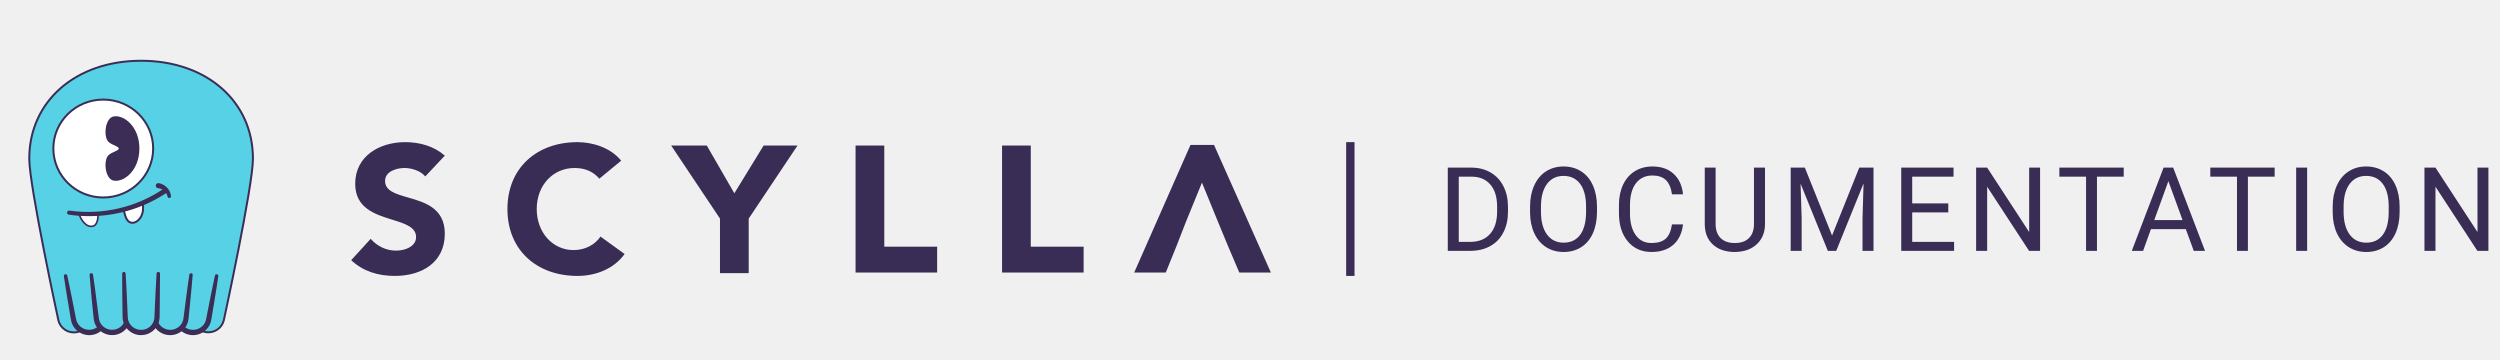
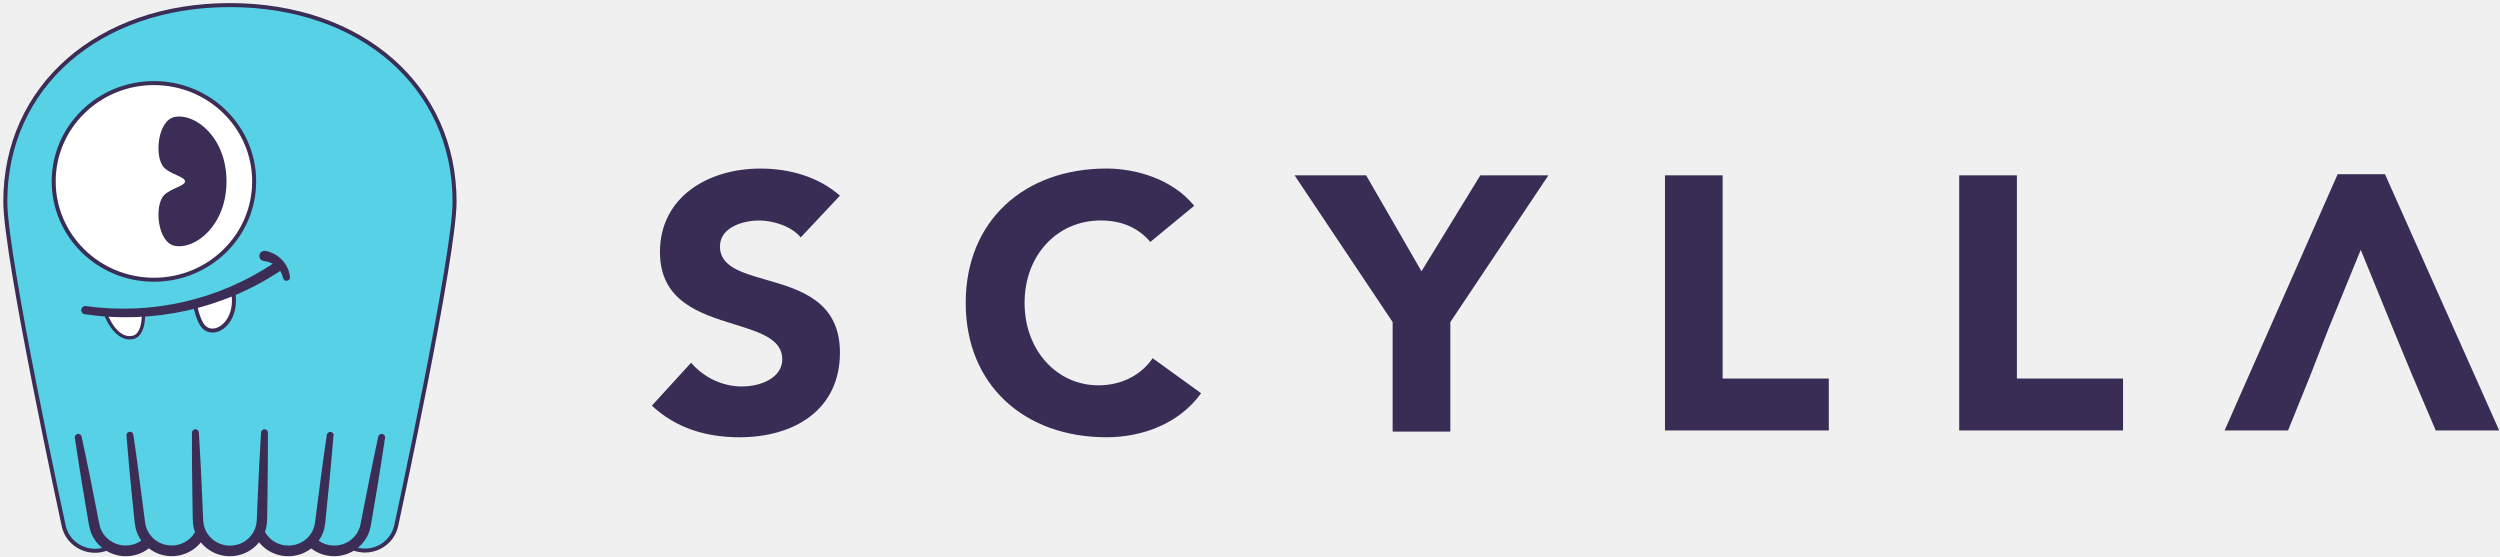
- <svg xmlns="http://www.w3.org/2000/svg" width="299" height="43" viewBox="0 0 299 43" fill="none">
-   <path d="M173.155 30V20.047H175.965C176.831 20.047 177.596 20.238 178.262 20.621C178.927 21.004 179.44 21.549 179.8 22.255C180.164 22.961 180.349 23.773 180.354 24.689V25.324C180.354 26.263 180.171 27.086 179.807 27.792C179.447 28.498 178.929 29.041 178.255 29.419C177.585 29.797 176.803 29.991 175.91 30H173.155ZM174.468 21.127V28.927H175.849C176.86 28.927 177.646 28.612 178.207 27.983C178.772 27.355 179.055 26.459 179.055 25.297V24.716C179.055 23.586 178.788 22.708 178.255 22.084C177.726 21.455 176.974 21.136 175.999 21.127H174.468ZM190.999 25.345C190.999 26.32 190.835 27.172 190.507 27.901C190.179 28.626 189.714 29.18 189.112 29.562C188.511 29.945 187.809 30.137 187.007 30.137C186.223 30.137 185.528 29.945 184.922 29.562C184.316 29.175 183.844 28.626 183.507 27.915C183.174 27.2 183.003 26.372 182.994 25.434V24.716C182.994 23.759 183.16 22.913 183.493 22.18C183.826 21.446 184.295 20.885 184.901 20.498C185.512 20.106 186.209 19.91 186.993 19.91C187.791 19.91 188.493 20.104 189.099 20.491C189.709 20.874 190.179 21.432 190.507 22.166C190.835 22.895 190.999 23.745 190.999 24.716V25.345ZM189.693 24.702C189.693 23.522 189.456 22.617 188.982 21.988C188.508 21.355 187.845 21.038 186.993 21.038C186.164 21.038 185.51 21.355 185.031 21.988C184.557 22.617 184.313 23.492 184.3 24.613V25.345C184.3 26.489 184.539 27.389 185.018 28.045C185.501 28.697 186.164 29.023 187.007 29.023C187.854 29.023 188.511 28.715 188.976 28.1C189.44 27.48 189.68 26.593 189.693 25.44V24.702ZM201.289 26.842C201.166 27.895 200.776 28.708 200.12 29.282C199.468 29.852 198.6 30.137 197.516 30.137C196.34 30.137 195.396 29.715 194.686 28.872C193.979 28.029 193.626 26.901 193.626 25.488V24.531C193.626 23.606 193.79 22.793 194.118 22.091C194.451 21.389 194.92 20.851 195.526 20.477C196.132 20.099 196.834 19.91 197.632 19.91C198.689 19.91 199.537 20.206 200.175 20.799C200.813 21.387 201.184 22.203 201.289 23.246H199.97C199.856 22.453 199.607 21.879 199.225 21.523C198.846 21.168 198.315 20.99 197.632 20.99C196.793 20.99 196.135 21.3 195.656 21.92C195.182 22.54 194.945 23.422 194.945 24.565V25.529C194.945 26.609 195.171 27.468 195.622 28.106C196.073 28.744 196.704 29.064 197.516 29.064C198.245 29.064 198.803 28.899 199.19 28.571C199.582 28.239 199.842 27.662 199.97 26.842H201.289ZM211.094 20.047V26.814C211.089 27.753 210.793 28.521 210.205 29.118C209.622 29.715 208.829 30.05 207.826 30.123L207.478 30.137C206.388 30.137 205.52 29.843 204.873 29.255C204.226 28.667 203.898 27.858 203.889 26.828V20.047H205.188V26.787C205.188 27.507 205.386 28.068 205.782 28.469C206.179 28.865 206.744 29.064 207.478 29.064C208.22 29.064 208.788 28.865 209.18 28.469C209.576 28.072 209.774 27.514 209.774 26.794V20.047H211.094ZM215.86 20.047L219.114 28.168L222.368 20.047H224.07V30H222.758V26.124L222.881 21.94L219.613 30H218.608L215.348 21.961L215.478 26.124V30H214.165V20.047H215.86ZM233.014 25.399H228.7V28.927H233.711V30H227.388V20.047H233.643V21.127H228.7V24.326H233.014V25.399ZM243.994 30H242.675L237.664 22.33V30H236.345V20.047H237.664L242.688 27.751V20.047H243.994V30ZM253.997 21.127H250.798V30H249.492V21.127H246.3V20.047H253.997V21.127ZM261.423 27.402H257.253L256.316 30H254.963L258.764 20.047H259.912L263.72 30H262.373L261.423 27.402ZM257.649 26.322H261.033L259.338 21.667L257.649 26.322ZM272.048 21.127H268.849V30H267.543V21.127H264.351V20.047H272.048V21.127ZM275.933 30H274.62V20.047H275.933V30ZM286.995 25.345C286.995 26.32 286.831 27.172 286.503 27.901C286.175 28.626 285.71 29.18 285.108 29.562C284.507 29.945 283.805 30.137 283.003 30.137C282.219 30.137 281.524 29.945 280.918 29.562C280.312 29.175 279.84 28.626 279.503 27.915C279.17 27.2 278.999 26.372 278.99 25.434V24.716C278.99 23.759 279.157 22.913 279.489 22.18C279.822 21.446 280.291 20.885 280.897 20.498C281.508 20.106 282.205 19.91 282.989 19.91C283.787 19.91 284.489 20.104 285.095 20.491C285.705 20.874 286.175 21.432 286.503 22.166C286.831 22.895 286.995 23.745 286.995 24.716V25.345ZM285.689 24.702C285.689 23.522 285.452 22.617 284.979 21.988C284.505 21.355 283.841 21.038 282.989 21.038C282.16 21.038 281.506 21.355 281.027 21.988C280.553 22.617 280.31 23.492 280.296 24.613V25.345C280.296 26.489 280.535 27.389 281.014 28.045C281.497 28.697 282.16 29.023 283.003 29.023C283.851 29.023 284.507 28.715 284.972 28.1C285.437 27.48 285.676 26.593 285.689 25.44V24.702ZM297.613 30H296.294L291.283 22.33V30H289.964V20.047H291.283L296.308 27.751V20.047H297.613V30Z" fill="#3A2D55" />
-   <path d="M10.723 37.604C10.798 38.082 10.682 38.57 10.398 38.966C10.114 39.361 9.685 39.633 9.201 39.725C8.717 39.816 8.216 39.721 7.803 39.457C7.389 39.194 7.096 38.783 6.985 38.312C6.985 38.312 3.5 22.262 3.5 18.975C3.5 12.108 9.056 7.266 16.876 7.266C24.695 7.266 30.252 12.112 30.252 18.975C30.252 22.262 26.767 38.307 26.767 38.307C26.654 38.776 26.36 39.184 25.948 39.445C25.536 39.707 25.037 39.802 24.555 39.712C24.073 39.621 23.645 39.351 23.361 38.959C23.076 38.566 22.957 38.081 23.029 37.604" fill="#57D1E5" />
-   <path d="M10.723 37.604C10.798 38.082 10.682 38.57 10.398 38.966C10.114 39.361 9.685 39.633 9.201 39.725C8.717 39.816 8.216 39.721 7.803 39.457C7.389 39.194 7.096 38.783 6.985 38.312C6.985 38.312 3.5 22.262 3.5 18.975C3.5 12.108 9.056 7.266 16.876 7.266C24.695 7.266 30.252 12.112 30.252 18.975C30.252 22.262 26.767 38.307 26.767 38.307C26.654 38.776 26.36 39.184 25.948 39.445C25.536 39.707 25.037 39.802 24.555 39.712C24.073 39.621 23.645 39.351 23.361 38.959C23.076 38.566 22.957 38.081 23.029 37.604" stroke="#3B2D55" stroke-width="0.239" stroke-linecap="round" stroke-linejoin="round" />
-   <path d="M25.909 33.002L24.957 38.234C24.865 38.708 24.589 39.129 24.188 39.408C23.787 39.687 23.291 39.803 22.804 39.731C22.318 39.66 21.878 39.407 21.578 39.025C21.277 38.642 21.139 38.161 21.192 37.681" fill="#57D1E5" />
-   <path d="M26.11 33.036L25.902 34.406L25.682 35.773L25.454 37.138L25.339 37.82C25.305 38.06 25.258 38.299 25.199 38.534C25.04 39.056 24.687 39.5 24.21 39.778C23.733 40.056 23.166 40.148 22.623 40.036C22.08 39.923 21.6 39.615 21.278 39.171C20.956 38.728 20.816 38.182 20.886 37.642C20.895 37.562 20.936 37.489 21.001 37.439C21.065 37.389 21.147 37.366 21.228 37.376C21.309 37.385 21.384 37.426 21.434 37.489C21.485 37.552 21.508 37.632 21.499 37.712C21.457 38.099 21.564 38.488 21.799 38.802C22.028 39.118 22.37 39.337 22.757 39.415C23.143 39.495 23.545 39.432 23.887 39.239C24.231 39.044 24.488 38.73 24.605 38.358C24.657 38.194 24.697 37.937 24.742 37.717L24.875 37.036L25.144 35.678L25.419 34.321L25.705 32.965C25.715 32.913 25.745 32.866 25.79 32.835C25.835 32.805 25.89 32.793 25.944 32.802C25.997 32.811 26.045 32.841 26.076 32.885C26.108 32.929 26.12 32.983 26.11 33.036Z" fill="#3B2D55" />
-   <path d="M12.349 23.619C15.645 23.619 18.317 20.998 18.317 17.764C18.317 14.53 15.645 11.909 12.349 11.909C9.053 11.909 6.381 14.53 6.381 17.764C6.381 20.998 9.053 23.619 12.349 23.619Z" fill="white" stroke="#3B2D55" stroke-width="0.239" stroke-linecap="round" stroke-linejoin="round" />
-   <path d="M13.583 13.928C12.554 14.131 12.349 16.351 12.966 16.956C13.371 17.355 14.201 17.488 14.201 17.764C14.201 18.04 13.368 18.174 12.966 18.572C12.349 19.176 12.554 21.398 13.583 21.599C14.811 21.841 16.671 20.388 16.671 17.764C16.671 15.14 14.811 13.688 13.583 13.928Z" fill="#3B2D55" />
-   <path d="M9.468 25.638C9.673 26.243 10.291 27.253 11.114 27.05C11.513 26.952 11.731 26.445 11.731 25.638" fill="white" />
-   <path d="M9.468 25.638C9.673 26.243 10.291 27.253 11.114 27.05C11.513 26.952 11.731 26.445 11.731 25.638" stroke="#3B2D55" stroke-width="0.199" stroke-linecap="round" stroke-linejoin="round" />
-   <path d="M14.818 25.234C15.024 26.042 15.229 26.647 15.848 26.647C16.466 26.647 17.288 25.839 17.082 24.427" fill="white" />
-   <path d="M14.818 25.234C15.024 26.042 15.229 26.647 15.848 26.647C16.466 26.647 17.288 25.839 17.082 24.427" stroke="#3B2D55" stroke-width="0.239" stroke-linecap="round" stroke-linejoin="round" />
-   <path d="M8.271 25.187C12.244 25.748 16.286 24.81 19.582 22.563C19.615 22.533 19.653 22.511 19.695 22.498C19.736 22.484 19.78 22.48 19.824 22.484C19.868 22.489 19.91 22.502 19.948 22.524C19.986 22.546 20.018 22.576 20.044 22.611C20.069 22.646 20.086 22.686 20.094 22.729C20.102 22.771 20.101 22.814 20.091 22.856C20.081 22.898 20.061 22.937 20.034 22.971C20.007 23.005 19.973 23.033 19.934 23.053C16.5 25.352 12.305 26.286 8.196 25.669C8.139 25.65 8.09 25.612 8.059 25.561C8.027 25.511 8.015 25.451 8.024 25.392C8.033 25.334 8.063 25.28 8.109 25.241C8.154 25.202 8.212 25.18 8.273 25.179L8.271 25.187Z" fill="#3B2D55" />
-   <path d="M20.044 23.522C19.987 23.248 19.842 22.999 19.629 22.813C19.423 22.635 19.164 22.527 18.891 22.505C18.813 22.494 18.743 22.454 18.694 22.394C18.645 22.334 18.621 22.258 18.627 22.182C18.633 22.105 18.668 22.033 18.726 21.981C18.783 21.929 18.859 21.9 18.937 21.9H18.969H18.977C19.368 21.971 19.724 22.165 19.992 22.451C20.254 22.73 20.415 23.085 20.451 23.462C20.453 23.488 20.451 23.515 20.443 23.54C20.435 23.565 20.422 23.589 20.405 23.609C20.388 23.63 20.366 23.647 20.343 23.659C20.319 23.671 20.293 23.679 20.266 23.681C20.215 23.685 20.164 23.671 20.123 23.641C20.082 23.611 20.054 23.567 20.044 23.517V23.522Z" fill="#3B2D55" />
-   <path d="M12.561 37.676C12.621 38.16 12.486 38.647 12.186 39.034C11.885 39.421 11.443 39.678 10.952 39.75C10.461 39.822 9.961 39.703 9.558 39.419C9.155 39.135 8.881 38.708 8.795 38.229L7.845 32.997" fill="#57D1E5" />
-   <path d="M12.866 37.64C12.937 38.18 12.797 38.727 12.476 39.171C12.154 39.615 11.674 39.924 11.131 40.037C10.587 40.151 10.019 40.057 9.543 39.775C9.068 39.497 8.715 39.055 8.555 38.536C8.494 38.3 8.447 38.062 8.413 37.821L8.298 37.138L8.07 35.773L7.85 34.406L7.641 33.036C7.637 33.01 7.637 32.983 7.643 32.957C7.649 32.931 7.66 32.907 7.675 32.885C7.706 32.841 7.754 32.811 7.808 32.802C7.862 32.793 7.917 32.805 7.962 32.835C8.006 32.866 8.037 32.913 8.046 32.965L8.333 34.321L8.61 35.678L8.876 37.036L9.01 37.715C9.055 37.937 9.095 38.188 9.146 38.356C9.267 38.725 9.523 39.037 9.864 39.232C10.206 39.427 10.609 39.49 10.996 39.411C11.383 39.331 11.725 39.113 11.958 38.799C12.19 38.486 12.296 38.099 12.254 37.713C12.248 37.636 12.273 37.559 12.324 37.499C12.374 37.439 12.446 37.4 12.525 37.391C12.604 37.381 12.683 37.402 12.747 37.449C12.81 37.496 12.853 37.565 12.866 37.642V37.64Z" fill="#3B2D55" />
-   <path d="M15.309 37.797C15.347 38.288 15.185 38.774 14.859 39.149C14.533 39.523 14.07 39.756 13.57 39.797C13.069 39.838 12.573 39.684 12.188 39.367C11.804 39.051 11.562 38.598 11.516 38.108L10.916 32.876" fill="#57D1E5" />
-   <path d="M15.617 37.78C15.651 38.322 15.476 38.855 15.128 39.277C14.78 39.698 14.284 39.976 13.738 40.056C13.19 40.137 12.632 40.011 12.174 39.705C11.718 39.403 11.393 38.945 11.261 38.421C11.213 38.183 11.181 37.941 11.164 37.699L11.094 37.014L10.956 35.64L10.833 34.268L10.716 32.893C10.71 32.84 10.726 32.787 10.759 32.745C10.793 32.703 10.843 32.676 10.897 32.67C10.951 32.664 11.005 32.679 11.048 32.713C11.091 32.746 11.118 32.794 11.124 32.848L11.321 34.215L11.499 35.58L11.678 36.95L11.766 37.633C11.798 37.859 11.818 38.104 11.863 38.276C11.962 38.649 12.199 38.974 12.528 39.186C12.857 39.399 13.254 39.485 13.643 39.427C14.032 39.37 14.386 39.173 14.636 38.875C14.887 38.577 15.016 38.199 14.999 37.813C14.997 37.773 15.003 37.734 15.017 37.696C15.03 37.659 15.051 37.624 15.078 37.595C15.105 37.565 15.138 37.541 15.175 37.524C15.211 37.507 15.251 37.497 15.292 37.495C15.332 37.493 15.373 37.499 15.411 37.512C15.449 37.526 15.484 37.546 15.514 37.573C15.544 37.599 15.569 37.632 15.586 37.667C15.604 37.703 15.614 37.742 15.616 37.782L15.617 37.78Z" fill="#3B2D55" />
-   <path d="M22.832 32.871L22.232 38.103C22.176 38.586 21.93 39.028 21.547 39.336C21.165 39.643 20.675 39.793 20.181 39.753C19.688 39.712 19.23 39.485 18.904 39.119C18.579 38.753 18.411 38.277 18.437 37.792" fill="#57D1E5" />
-   <path d="M23.042 32.894L22.924 34.269L22.796 35.641L22.657 37.013L22.589 37.699C22.573 37.942 22.543 38.183 22.499 38.422C22.402 38.816 22.195 39.175 21.901 39.459C21.607 39.744 21.238 39.942 20.835 40.031C20.433 40.12 20.013 40.097 19.623 39.964C19.233 39.831 18.889 39.593 18.629 39.279C18.284 38.856 18.11 38.323 18.141 37.783C18.143 37.742 18.154 37.703 18.173 37.667C18.191 37.631 18.216 37.599 18.247 37.573C18.278 37.547 18.314 37.527 18.353 37.514C18.392 37.502 18.433 37.497 18.474 37.5C18.555 37.504 18.631 37.54 18.684 37.599C18.738 37.658 18.767 37.736 18.762 37.815C18.747 38.203 18.879 38.583 19.132 38.881C19.381 39.18 19.734 39.377 20.122 39.434C20.511 39.49 20.908 39.404 21.237 39.194C21.569 38.981 21.808 38.654 21.904 38.276C21.947 38.113 21.969 37.859 21.999 37.634L22.087 36.95L22.264 35.584L22.449 34.217L22.645 32.85C22.654 32.799 22.683 32.753 22.725 32.722C22.767 32.691 22.82 32.677 22.872 32.683C22.925 32.689 22.973 32.714 23.007 32.754C23.041 32.793 23.058 32.844 23.055 32.896L23.042 32.894Z" fill="#3B2D55" />
-   <path d="M18.934 32.699L18.779 37.947C18.779 38.443 18.579 38.918 18.222 39.268C17.865 39.618 17.381 39.815 16.876 39.815C16.371 39.815 15.887 39.618 15.53 39.268C15.173 38.918 14.973 38.443 14.973 37.947L14.818 32.699" fill="#57D1E5" />
-   <path d="M19.139 32.71C19.139 34.066 19.128 35.421 19.107 36.776L19.091 37.793C19.093 37.98 19.076 38.168 19.041 38.352C18.937 38.841 18.665 39.279 18.27 39.594C17.876 39.91 17.383 40.082 16.874 40.084C16.672 40.084 16.47 40.057 16.276 40.002C16.081 39.949 15.894 39.868 15.723 39.763C15.38 39.556 15.101 39.263 14.914 38.913C14.821 38.738 14.752 38.551 14.711 38.357C14.675 38.173 14.658 37.985 14.661 37.798L14.644 36.781C14.619 35.425 14.608 34.069 14.613 32.715C14.616 32.664 14.638 32.616 14.675 32.581C14.712 32.545 14.761 32.525 14.813 32.523C14.865 32.522 14.915 32.54 14.954 32.573C14.993 32.606 15.018 32.653 15.024 32.703C15.106 34.057 15.178 35.411 15.231 36.764L15.274 37.78C15.276 37.931 15.291 38.081 15.319 38.229C15.398 38.577 15.595 38.888 15.879 39.11C16.162 39.333 16.515 39.453 16.878 39.452C17.166 39.454 17.45 39.378 17.698 39.232C17.946 39.087 18.149 38.877 18.284 38.627C18.353 38.503 18.404 38.369 18.434 38.231C18.463 38.082 18.478 37.931 18.479 37.78L18.522 36.764C18.576 35.411 18.647 34.057 18.727 32.703C18.733 32.653 18.758 32.606 18.797 32.573C18.836 32.54 18.887 32.522 18.939 32.523C18.99 32.525 19.04 32.545 19.077 32.581C19.114 32.616 19.136 32.664 19.139 32.715V32.71Z" fill="#3B2D55" />
-   <path fill-rule="evenodd" clip-rule="evenodd" d="M48.39 20.092C47.428 20.092 46.054 20.496 46.054 21.639C46.054 22.829 47.324 23.195 48.794 23.618C50.809 24.198 53.199 24.887 53.199 27.958C53.199 31.387 50.451 33 47.222 33C45.229 33 43.443 32.462 42 31.118L44.336 28.563C45.092 29.437 46.191 29.975 47.359 29.975C48.527 29.975 49.764 29.437 49.764 28.361C49.764 27.157 48.44 26.748 46.921 26.278C44.877 25.646 42.481 24.905 42.481 21.975C42.481 18.681 45.367 17 48.459 17C50.176 17 51.894 17.471 53.199 18.613L50.863 21.101C50.314 20.429 49.214 20.092 48.39 20.092ZM68.727 20.092C66.116 20.092 64.192 22.177 64.192 25C64.192 27.823 66.116 29.908 68.59 29.908C69.964 29.908 71.132 29.302 71.819 28.294L74.705 30.378C73.399 32.193 71.201 33 69.071 33C64.192 33 60.688 29.908 60.688 25C60.688 20.092 64.192 17 69.071 17C70.788 17 72.987 17.605 74.292 19.218L71.681 21.37C70.994 20.563 70.032 20.092 68.727 20.092ZM89.545 26.142L95.385 17.402H91.332L87.828 23.117L84.53 17.402H80.27L86.11 26.142V32.663H89.545V26.142ZM112.081 32.596H102.325V17.402H105.76V29.503H112.081V32.596ZM119.845 32.596H129.601V29.503H123.28V17.402H119.845V32.596ZM145.198 17.336L152 32.597H148.221L146.847 29.37L145.679 26.546L143.755 21.84L141.831 26.546L140.732 29.37L139.427 32.597H135.648L142.381 17.336H145.198Z" fill="#3A2D55" />
-   <line x1="161.5" y1="17" x2="161.5" y2="33" stroke="#3A2D55" />
+ <svg xmlns="http://www.w3.org/2000/svg" fill="none" viewBox="2.3 5.03 107.54 23.95">
+   <path d="M7.746 27.166C7.801 27.511 7.717 27.864 7.512 28.149C7.307 28.435 6.997 28.632 6.647 28.698C6.298 28.764 5.935 28.695 5.637 28.504C5.338 28.314 5.126 28.018 5.046 27.677C5.046 27.677 2.528 16.082 2.528 13.708C2.528 8.748 6.542 5.249 12.191 5.249C17.84 5.249 21.854 8.75 21.854 13.708C21.854 16.082 19.337 27.674 19.337 27.674C19.255 28.012 19.043 28.307 18.745 28.496C18.448 28.685 18.087 28.754 17.739 28.688C17.39 28.623 17.081 28.428 16.876 28.144C16.671 27.861 16.585 27.51 16.636 27.166" fill="#57D1E5" />
+   <path d="M7.746 27.166C7.801 27.511 7.717 27.864 7.512 28.149C7.307 28.435 6.997 28.632 6.647 28.698C6.298 28.764 5.935 28.695 5.637 28.504C5.338 28.314 5.126 28.018 5.046 27.677C5.046 27.677 2.528 16.082 2.528 13.708C2.528 8.748 6.542 5.249 12.191 5.249C17.84 5.249 21.854 8.75 21.854 13.708C21.854 16.082 19.337 27.674 19.337 27.674C19.255 28.012 19.043 28.307 18.745 28.496C18.448 28.685 18.087 28.754 17.739 28.688C17.39 28.623 17.081 28.428 16.876 28.144C16.671 27.861 16.585 27.51 16.636 27.166" stroke="#3B2D55" stroke-width="0.172" stroke-linecap="round" stroke-linejoin="round" />
+   <path d="M18.717 23.841L18.029 27.62C17.963 27.963 17.764 28.267 17.474 28.468C17.184 28.67 16.826 28.754 16.474 28.702C16.123 28.651 15.805 28.468 15.588 28.192C15.371 27.916 15.271 27.568 15.31 27.221" fill="#57D1E5" />
+   <path d="M18.862 23.866L18.712 24.855L18.553 25.843L18.388 26.829L18.305 27.321C18.28 27.495 18.247 27.667 18.204 27.838C18.089 28.214 17.834 28.535 17.489 28.736C17.144 28.937 16.735 29.003 16.343 28.922C15.951 28.841 15.604 28.618 15.371 28.298C15.139 27.977 15.038 27.583 15.088 27.193C15.095 27.135 15.124 27.082 15.171 27.047C15.217 27.011 15.276 26.994 15.335 27.001C15.394 27.008 15.447 27.037 15.484 27.082C15.521 27.128 15.538 27.186 15.531 27.244C15.5 27.523 15.578 27.804 15.748 28.031C15.913 28.259 16.16 28.418 16.44 28.474C16.719 28.532 17.009 28.486 17.256 28.347C17.505 28.206 17.69 27.979 17.775 27.71C17.812 27.592 17.841 27.407 17.874 27.247L17.97 26.756L18.164 25.774L18.363 24.794L18.57 23.815C18.576 23.777 18.598 23.743 18.631 23.721C18.663 23.698 18.703 23.69 18.742 23.697C18.78 23.703 18.815 23.725 18.838 23.757C18.86 23.788 18.869 23.827 18.862 23.866Z" fill="#3B2D55" />
+   <path d="M8.922 17.063C11.303 17.063 13.233 15.169 13.233 12.833C13.233 10.497 11.303 8.604 8.922 8.604C6.541 8.604 4.61 10.497 4.61 12.833C4.61 15.169 6.541 17.063 8.922 17.063Z" fill="white" stroke="#3B2D55" stroke-width="0.172" stroke-linecap="round" stroke-linejoin="round" />
+   <path d="M9.812 10.062C9.07 10.208 8.921 11.812 9.367 12.249C9.659 12.537 10.259 12.633 10.259 12.832C10.259 13.032 9.657 13.129 9.367 13.416C8.921 13.853 9.07 15.458 9.812 15.603C10.7 15.778 12.043 14.728 12.043 12.832C12.043 10.937 10.7 9.888 9.812 10.062Z" fill="#3B2D55" />
+   <path d="M6.84 18.52C6.988 18.957 7.435 19.688 8.029 19.541C8.317 19.47 8.475 19.104 8.475 18.52" fill="white" />
+   <path d="M6.84 18.52C6.988 18.957 7.435 19.688 8.029 19.541C8.317 19.47 8.475 19.104 8.475 18.52" stroke="#3B2D55" stroke-width="0.144" stroke-linecap="round" stroke-linejoin="round" />
+   <path d="M10.704 18.23C10.853 18.813 11.002 19.25 11.448 19.25C11.895 19.25 12.488 18.667 12.34 17.646" fill="white" />
+   <path d="M10.704 18.23C10.853 18.813 11.002 19.25 11.448 19.25C11.895 19.25 12.488 18.667 12.34 17.646" stroke="#3B2D55" stroke-width="0.172" stroke-linecap="round" stroke-linejoin="round" />
+   <path d="M5.975 18.195C8.845 18.6 11.765 17.923 14.146 16.299C14.169 16.278 14.197 16.262 14.227 16.252C14.257 16.242 14.289 16.239 14.32 16.242C14.352 16.246 14.383 16.256 14.41 16.271C14.437 16.287 14.461 16.309 14.479 16.334C14.497 16.36 14.51 16.389 14.516 16.419C14.522 16.45 14.521 16.481 14.513 16.511C14.506 16.542 14.492 16.57 14.472 16.594C14.453 16.619 14.428 16.639 14.4 16.654C11.919 18.314 8.889 18.989 5.92 18.543C5.879 18.53 5.844 18.502 5.821 18.465C5.798 18.429 5.789 18.386 5.796 18.343C5.803 18.301 5.824 18.262 5.857 18.234C5.89 18.206 5.932 18.19 5.976 18.189L5.975 18.195Z" fill="#3B2D55" />
+   <path d="M14.479 16.993C14.438 16.795 14.333 16.615 14.18 16.48C14.031 16.352 13.844 16.274 13.646 16.258C13.59 16.25 13.539 16.221 13.504 16.178C13.469 16.135 13.451 16.08 13.456 16.024C13.46 15.969 13.486 15.917 13.527 15.88C13.569 15.842 13.623 15.821 13.68 15.821H13.703H13.709C13.991 15.873 14.248 16.012 14.442 16.219C14.631 16.421 14.747 16.677 14.773 16.949C14.775 16.968 14.773 16.988 14.768 17.006C14.762 17.024 14.753 17.041 14.74 17.056C14.728 17.071 14.712 17.083 14.695 17.092C14.678 17.101 14.659 17.106 14.639 17.108C14.603 17.111 14.566 17.101 14.536 17.079C14.507 17.057 14.486 17.025 14.479 16.989V16.993Z" fill="#3B2D55" />
+   <path d="M9.074 27.217C9.117 27.566 9.02 27.918 8.803 28.198C8.586 28.478 8.266 28.663 7.912 28.715C7.557 28.767 7.196 28.682 6.905 28.476C6.614 28.271 6.416 27.963 6.353 27.616L5.667 23.837" fill="#57D1E5" />
+   <path d="M9.294 27.192C9.345 27.582 9.245 27.977 9.012 28.297C8.78 28.618 8.433 28.842 8.041 28.923C7.648 29.005 7.238 28.938 6.894 28.734C6.55 28.533 6.296 28.214 6.18 27.839C6.136 27.669 6.102 27.496 6.077 27.323L5.994 26.829L5.829 25.843L5.67 24.855L5.52 23.866C5.516 23.847 5.517 23.827 5.521 23.809C5.525 23.79 5.533 23.772 5.544 23.757C5.567 23.725 5.601 23.703 5.64 23.697C5.679 23.69 5.719 23.698 5.751 23.721C5.784 23.743 5.806 23.777 5.812 23.815L6.019 24.794L6.219 25.774L6.412 26.756L6.508 27.246C6.541 27.407 6.57 27.587 6.607 27.709C6.694 27.976 6.879 28.201 7.126 28.342C7.373 28.483 7.664 28.529 7.943 28.471C8.223 28.413 8.47 28.256 8.638 28.029C8.806 27.803 8.882 27.523 8.852 27.245C8.848 27.189 8.866 27.133 8.903 27.09C8.939 27.046 8.991 27.018 9.048 27.011C9.105 27.005 9.162 27.02 9.208 27.054C9.254 27.087 9.285 27.137 9.294 27.193V27.192Z" fill="#3B2D55" />
+   <path d="M11.059 27.305C11.086 27.66 10.97 28.011 10.734 28.281C10.499 28.552 10.164 28.721 9.803 28.75C9.441 28.78 9.083 28.668 8.805 28.439C8.527 28.211 8.352 27.884 8.319 27.53L7.886 23.75" fill="#57D1E5" />
+   <path d="M11.282 27.293C11.306 27.684 11.18 28.07 10.928 28.374C10.677 28.678 10.319 28.879 9.924 28.937C9.528 28.995 9.125 28.905 8.795 28.683C8.465 28.465 8.23 28.135 8.135 27.756C8.1 27.584 8.077 27.409 8.065 27.234L8.014 26.739L7.915 25.747L7.825 24.756L7.741 23.763C7.737 23.724 7.748 23.686 7.772 23.656C7.797 23.625 7.833 23.606 7.872 23.602C7.911 23.597 7.95 23.608 7.981 23.632C8.012 23.656 8.032 23.691 8.036 23.73L8.178 24.717L8.307 25.703L8.436 26.693L8.5 27.187C8.523 27.35 8.537 27.527 8.57 27.651C8.641 27.921 8.813 28.155 9.05 28.309C9.287 28.462 9.574 28.524 9.856 28.483C10.137 28.441 10.392 28.299 10.573 28.084C10.754 27.869 10.848 27.596 10.835 27.317C10.834 27.288 10.838 27.259 10.848 27.232C10.858 27.205 10.873 27.18 10.893 27.159C10.912 27.138 10.936 27.12 10.962 27.108C10.989 27.096 11.017 27.088 11.047 27.087C11.076 27.086 11.105 27.09 11.133 27.099C11.16 27.109 11.186 27.124 11.207 27.143C11.229 27.162 11.247 27.186 11.259 27.212C11.272 27.238 11.279 27.266 11.281 27.294L11.282 27.293Z" fill="#3B2D55" />
+   <path d="M16.494 23.746L16.061 27.526C16.02 27.874 15.842 28.194 15.566 28.416C15.289 28.638 14.935 28.747 14.579 28.717C14.223 28.688 13.892 28.524 13.657 28.26C13.422 27.995 13.3 27.652 13.319 27.301" fill="#57D1E5" />
+   <path d="M16.646 23.763L16.56 24.756L16.468 25.747L16.368 26.738L16.318 27.234C16.307 27.409 16.285 27.584 16.253 27.756C16.184 28.041 16.034 28.3 15.822 28.506C15.609 28.711 15.343 28.854 15.052 28.918C14.761 28.983 14.457 28.966 14.176 28.87C13.894 28.774 13.645 28.603 13.458 28.375C13.208 28.07 13.083 27.685 13.105 27.294C13.107 27.265 13.115 27.237 13.128 27.211C13.141 27.185 13.16 27.162 13.182 27.143C13.204 27.124 13.23 27.109 13.259 27.1C13.287 27.091 13.316 27.088 13.346 27.09C13.404 27.093 13.459 27.119 13.498 27.162C13.537 27.205 13.557 27.261 13.554 27.318C13.543 27.598 13.638 27.873 13.821 28.088C14.001 28.304 14.256 28.446 14.537 28.487C14.818 28.528 15.104 28.466 15.342 28.314C15.582 28.16 15.754 27.924 15.824 27.651C15.855 27.533 15.871 27.35 15.892 27.187L15.956 26.693L16.084 25.706L16.217 24.718L16.359 23.731C16.366 23.694 16.387 23.661 16.417 23.639C16.447 23.616 16.485 23.606 16.523 23.61C16.561 23.614 16.596 23.633 16.621 23.661C16.645 23.69 16.658 23.727 16.655 23.764L16.646 23.763Z" fill="#3B2D55" />
+   <path d="M13.678 23.622L13.566 27.413C13.566 27.771 13.421 28.114 13.163 28.367C12.905 28.62 12.556 28.762 12.191 28.762C11.826 28.762 11.477 28.62 11.219 28.367C10.961 28.114 10.816 27.771 10.816 27.413L10.704 23.622" fill="#57D1E5" />
+   <path d="M13.826 23.63C13.826 24.609 13.819 25.588 13.803 26.567L13.791 27.302C13.793 27.437 13.781 27.573 13.755 27.706C13.68 28.059 13.484 28.376 13.199 28.603C12.914 28.831 12.558 28.956 12.19 28.957C12.044 28.957 11.898 28.937 11.758 28.898C11.617 28.859 11.482 28.801 11.358 28.725C11.111 28.576 10.909 28.363 10.774 28.111C10.707 27.984 10.657 27.849 10.627 27.709C10.601 27.576 10.589 27.441 10.591 27.305L10.579 26.571C10.561 25.591 10.553 24.612 10.556 23.633C10.559 23.597 10.575 23.562 10.601 23.537C10.628 23.511 10.664 23.496 10.701 23.495C10.739 23.494 10.775 23.507 10.803 23.531C10.832 23.555 10.85 23.588 10.854 23.625C10.913 24.603 10.964 25.581 11.003 26.559L11.034 27.292C11.035 27.401 11.046 27.51 11.067 27.617C11.124 27.868 11.266 28.093 11.471 28.253C11.676 28.414 11.93 28.501 12.193 28.501C12.401 28.502 12.606 28.447 12.786 28.342C12.965 28.236 13.111 28.085 13.209 27.904C13.259 27.814 13.295 27.718 13.317 27.618C13.338 27.511 13.348 27.402 13.35 27.292L13.381 26.559C13.419 25.581 13.471 24.603 13.529 23.625C13.533 23.588 13.551 23.555 13.579 23.531C13.608 23.507 13.644 23.494 13.681 23.495C13.719 23.496 13.755 23.511 13.781 23.537C13.808 23.562 13.824 23.597 13.826 23.633V23.63Z" fill="#3B2D55" />
+   <path fill-rule="evenodd" clip-rule="evenodd" d="M49.649 14.514C47.763 14.514 46.373 16.02 46.373 18.059C46.373 20.099 47.763 21.605 49.549 21.605C50.542 21.605 51.386 21.168 51.882 20.439L53.967 21.945C53.024 23.256 51.435 23.839 49.897 23.839C46.373 23.839 43.841 21.605 43.841 18.059C43.841 14.514 46.373 12.28 49.897 12.28C51.138 12.28 52.726 12.717 53.669 13.883L51.783 15.437C51.286 14.854 50.592 14.514 49.649 14.514ZM34.957 14.515C34.262 14.515 33.269 14.806 33.269 15.632C33.269 16.492 34.187 16.756 35.249 17.062C36.705 17.481 38.431 17.978 38.431 20.197C38.431 22.674 36.446 23.839 34.113 23.839C32.674 23.839 31.383 23.451 30.341 22.479L32.028 20.634C32.574 21.265 33.368 21.654 34.212 21.654C35.056 21.654 35.95 21.265 35.95 20.488C35.95 19.618 34.993 19.323 33.895 18.983C32.419 18.527 30.688 17.992 30.688 15.874C30.688 13.495 32.773 12.281 35.007 12.281C36.247 12.281 37.488 12.621 38.431 13.446L36.744 15.243C36.347 14.758 35.552 14.515 34.957 14.515ZM64.688 18.884L68.907 12.571H65.978L63.447 16.699L61.065 12.571H57.987L62.206 18.884V23.595H64.688V18.884ZM80.968 23.547H73.92V12.571H76.401V21.313H80.968V23.547ZM86.577 23.547H93.625V21.313H89.058V12.571H86.577V23.547ZM104.892 12.523L109.806 23.547H107.076L106.083 21.216L105.239 19.176L103.85 15.777L102.46 19.176L101.666 21.216L100.723 23.547H97.993L102.857 12.523H104.892Z" fill="#3A2D55" />
</svg>
